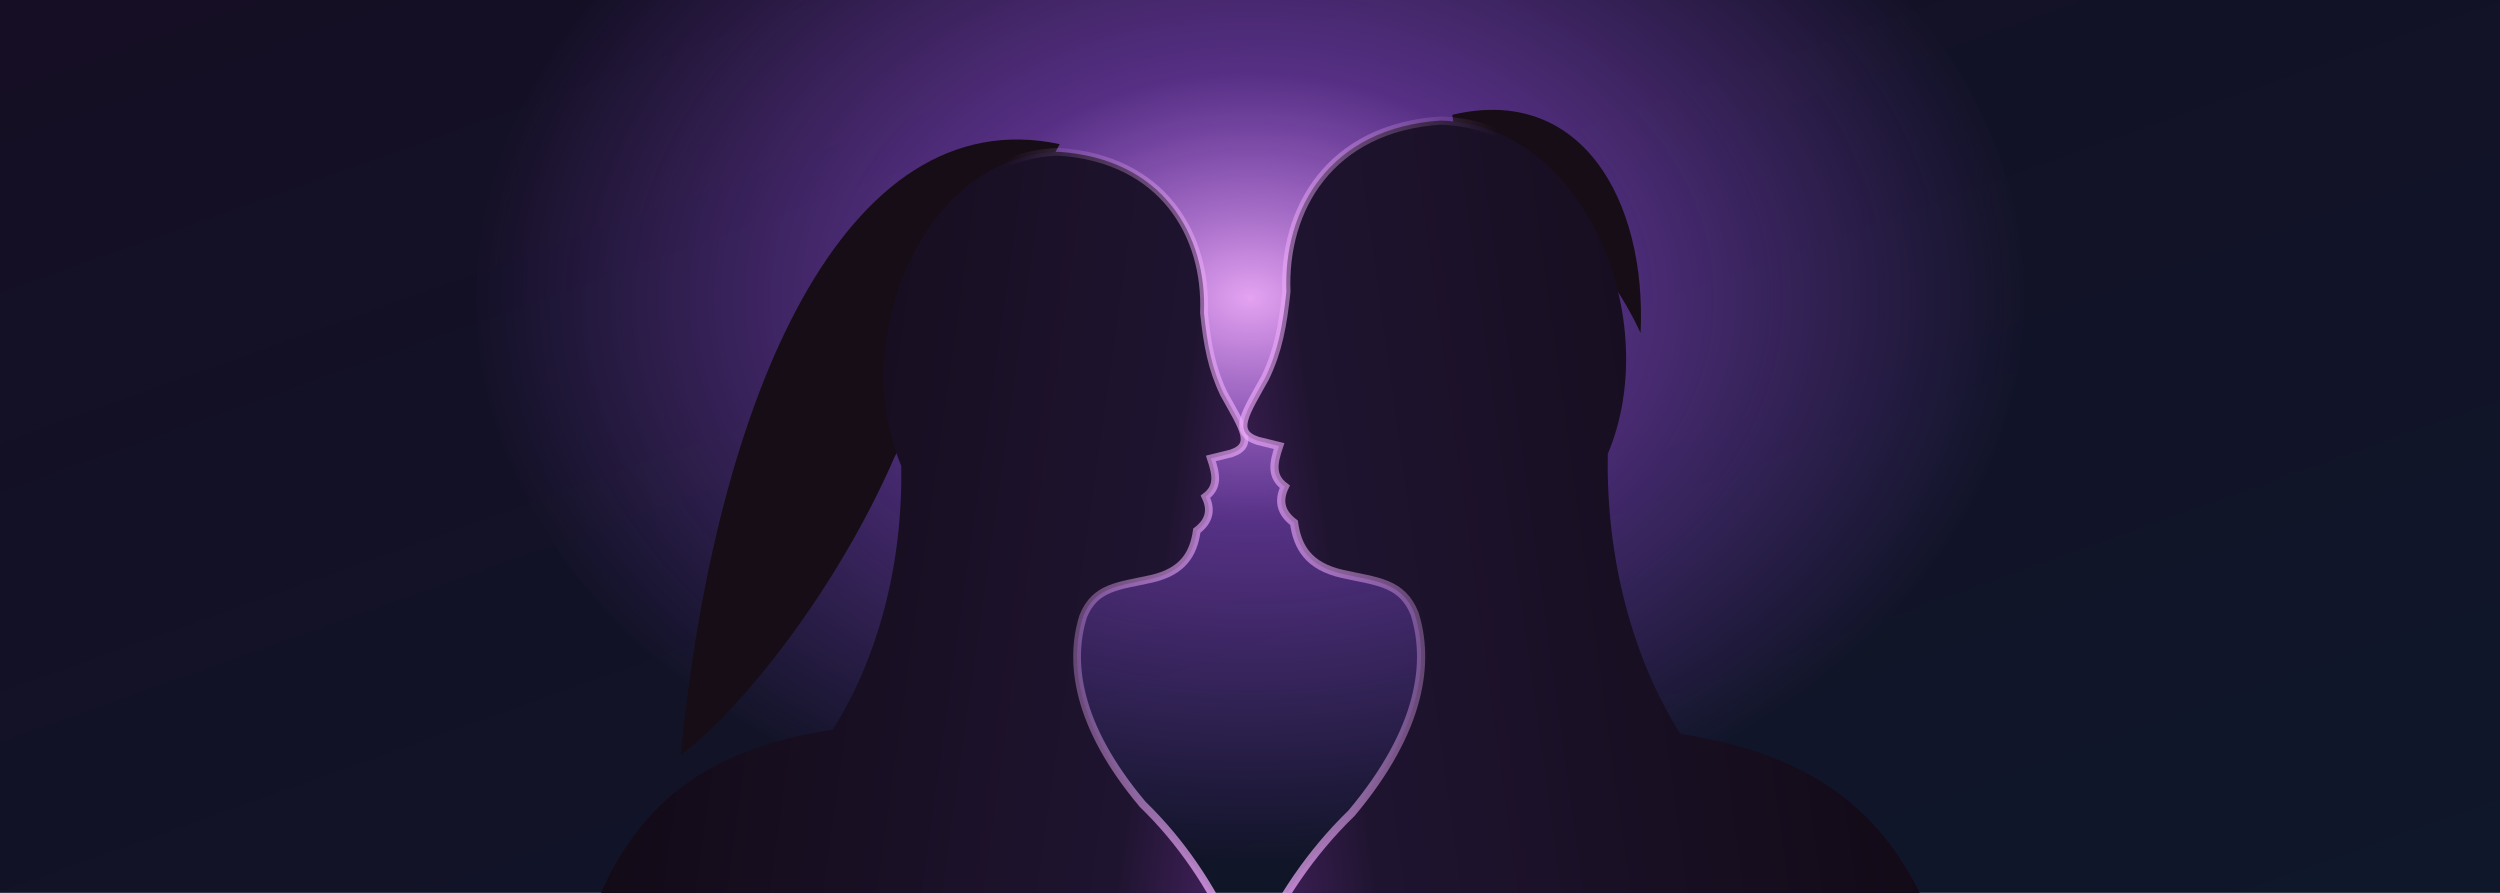
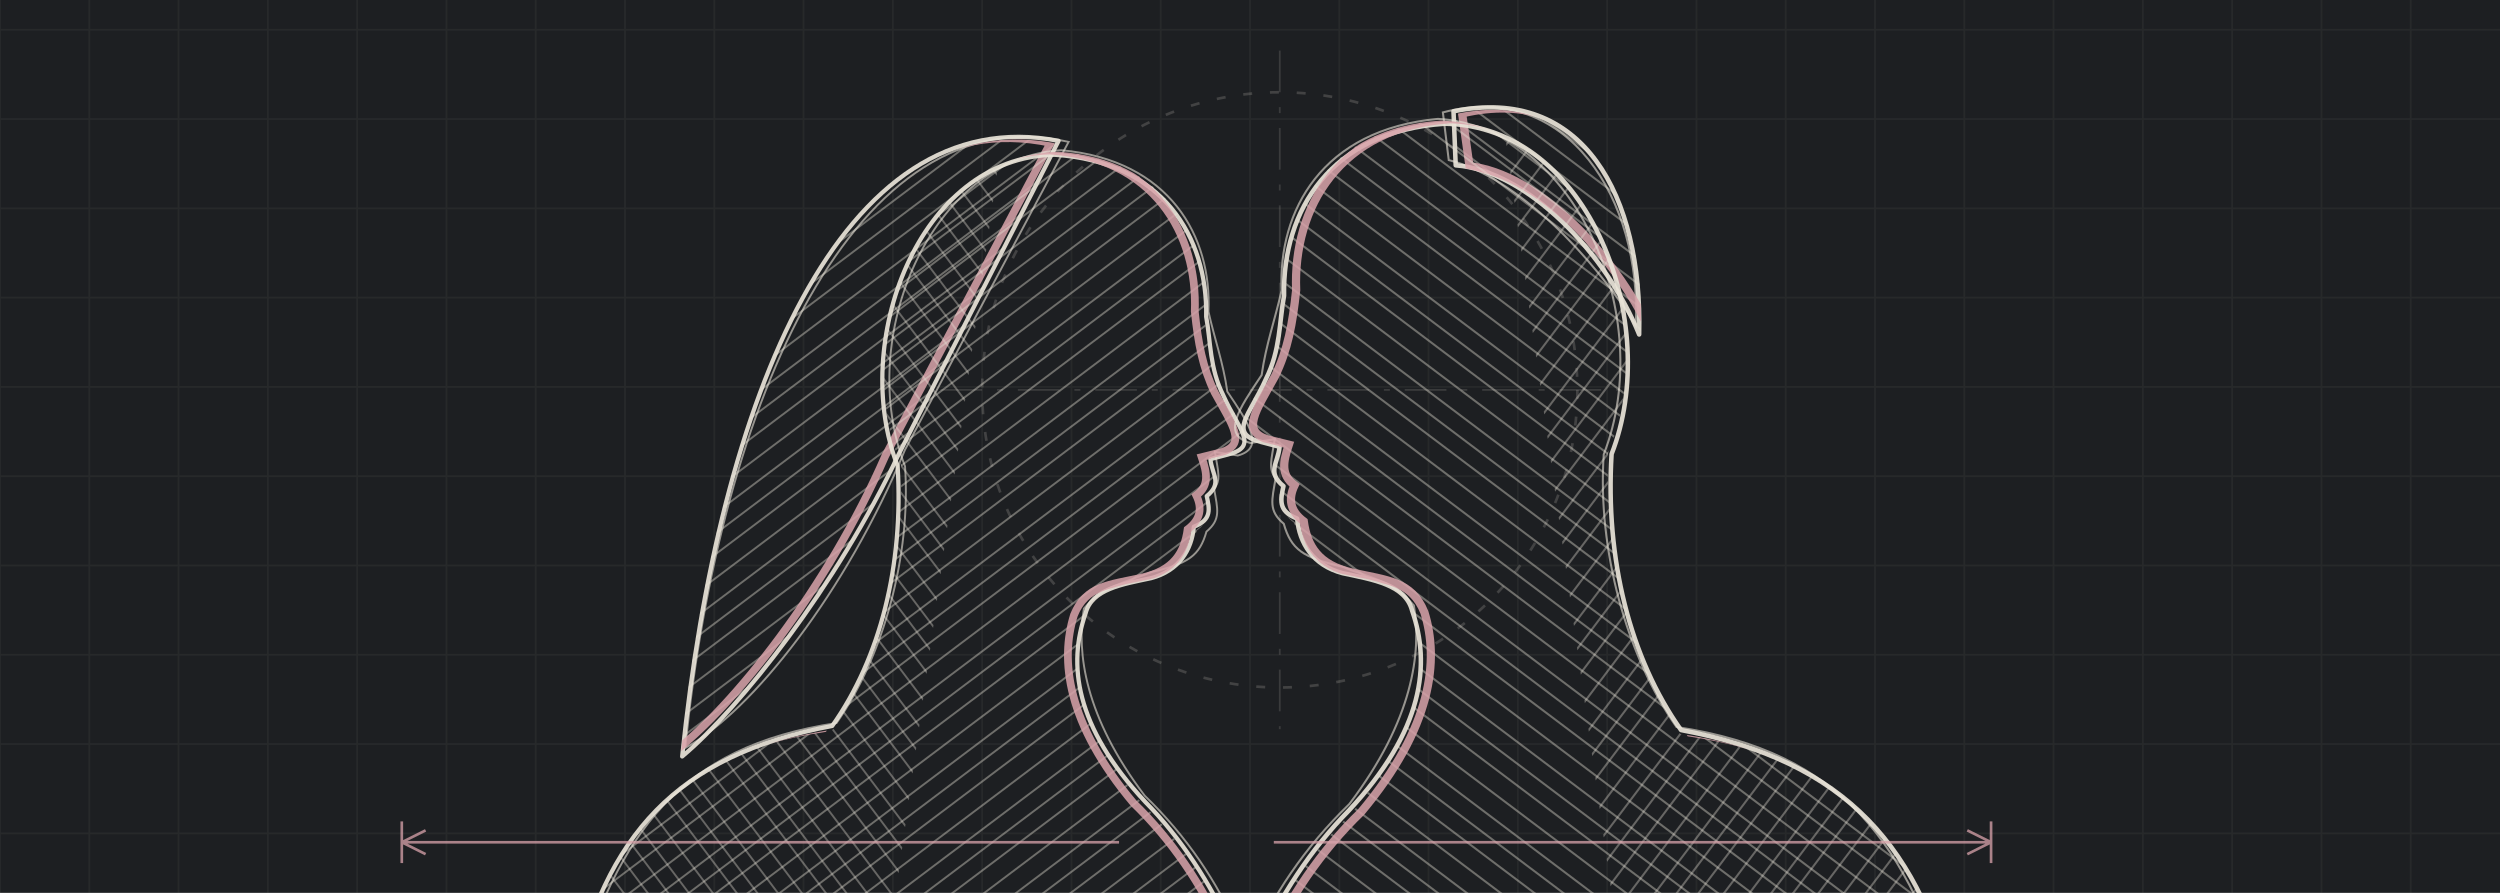
<svg xmlns="http://www.w3.org/2000/svg" viewBox="0 0 840 300" width="840" height="300">
  <defs>
-     <linearGradient id="bg" x1="0" y1="0" x2="1" y2="1">
-       <stop offset="0" stop-color="#150E24" />
-       <stop offset="1" stop-color="#0F172A" />
-     </linearGradient>
-     <radialGradient id="light" cx="0.5" cy="0.5" r="0.5">
-       <stop offset="0" stop-color="#F0ABFC" stop-opacity="0.95" />
-       <stop offset="0.4" stop-color="#A855F7" stop-opacity="0.45" />
-       <stop offset="1" stop-color="#A855F7" stop-opacity="0" />
-     </radialGradient>
-     <linearGradient id="skinR" x1="0" y1="0" x2="1" y2="0">
-       <stop offset="0" stop-color="#120A16" />
-       <stop offset="0.75" stop-color="#1F1430" />
-       <stop offset="1" stop-color="#5B2A7A" />
-     </linearGradient>
-     <linearGradient id="skinT" x1="0" y1="1" x2="0" y2="0">
-       <stop offset="0" stop-color="#120A16" />
-       <stop offset="0.7" stop-color="#1F1430" />
-       <stop offset="1" stop-color="#5B2A7A" />
-     </linearGradient>
-     <linearGradient id="rimR" x1="0" y1="0" x2="1" y2="0">
-       <stop offset="0.45" stop-color="#F0ABFC" stop-opacity="0" />
-       <stop offset="1" stop-color="#F0ABFC" stop-opacity="0.95" />
-     </linearGradient>
-     <linearGradient id="rimT" x1="0" y1="1" x2="0" y2="0">
-       <stop offset="0.5" stop-color="#F0ABFC" stop-opacity="0" />
-       <stop offset="1" stop-color="#F0ABFC" stop-opacity="0.95" />
-     </linearGradient>
+     <clipPath id="c1">
+       <path d="M-5 -58 C-62 -62 -84 20 -80 112 C-66 98 -46 64 -36 28 Z" />
+     </clipPath>
+     <clipPath id="c2">
+       <path d="M-100 175 C-96 135 -82 112 -42 100 C-33 80 -30 55 -34 30 C-52 0 -40 -50 -5 -56 C22 -58 36 -40 38 -20 C40 -12 42 -6 46 0 C52 8 56 12 50 15 L45 17 C47 21 48 24 45 27 C47 30 47 33 44 36 C44 42 42 47 34 50 C26 53 20 54 18 62 C16 74 20 90 40 108 C62 124 78 150 82 175 Z" />
+     </clipPath>
+     <clipPath id="c3">
+       <rect x="-150" y="-110" width="130" height="338" />
+     </clipPath>
+     <clipPath id="c4">
+       <path d="M-8 -57 C-40 -60 -52 -30 -46 2 C-40 -18 -24 -40 -8 -44 Z" />
+     </clipPath>
+     <clipPath id="c5">
+       <path d="M-100 175 C-96 135 -82 112 -42 100 C-33 80 -30 55 -34 30 C-52 0 -40 -50 -5 -56 C22 -58 36 -40 38 -20 C40 -12 42 -6 46 0 C52 8 56 12 50 15 L45 17 C47 21 48 24 45 27 C47 30 47 33 44 36 C44 42 42 47 34 50 C26 53 20 54 18 62 C16 74 20 90 40 108 C62 124 78 150 82 175 Z" />
+     </clipPath>
+     <clipPath id="c6">
+       <rect x="-150" y="-110" width="130" height="338" />
+     </clipPath>
  </defs>
-   <rect width="840" height="300" fill="url(#bg)" />
-   <ellipse cx="420" cy="100" rx="260" ry="190" fill="url(#light)" />
+   <rect width="840" height="300" fill="#1D1F22" />
+   <path d="M0 0V300M30 0V300M60 0V300M90 0V300M120 0V300M150 0V300M180 0V300M210 0V300M240 0V300M270 0V300M300 0V300M330 0V300M360 0V300M390 0V300M420 0V300M450 0V300M480 0V300M510 0V300M540 0V300M570 0V300M600 0V300M630 0V300M660 0V300M690 0V300M720 0V300M750 0V300M780 0V300M810 0V300M0 10H840M0 40H840M0 70H840M0 100H840M0 130H840M0 160H840M0 190H840M0 220H840M0 250H840M0 280H840" stroke="#E9E4D8" stroke-opacity="0.05" stroke-width="0.6" fill="none" />
+   <circle cx="430" cy="131" r="100" fill="none" stroke="#E9E4D8" stroke-opacity="0.18" stroke-width="0.9" stroke-dasharray="3 6" />
+   <path d="M316 131H544M430 17V245" stroke="#E9E4D8" stroke-opacity="0.144" stroke-width="0.6" stroke-dasharray="14 5 2 5" fill="none" />
  <g transform="translate(352 124) scale(1.3 1.3) rotate(8)">
-     <path d="M-5 -58 C-62 -62 -84 20 -80 112 C-66 98 -46 64 -36 28 Z" fill="#170D16" />
-     <path d="M-100 175 C-96 135 -82 112 -42 100 C-33 80 -30 55 -34 30 C-52 0 -40 -50 -5 -56 C22 -58 36 -40 38 -20 C40 -12 42 -6 46 0 C52 8 56 12 50 15 L45 17 C47 21 48 24 45 27 C47 30 47 33 44 36 C44 42 42 47 34 50 C26 53 20 54 18 62 C16 74 20 90 40 108 C62 124 78 150 82 175 Z" fill="url(#skinR)" stroke="url(#rimR)" stroke-width="2" />
+     <g clip-path="url(#c1)">
+       <path d="M-270 115L-90 -65M-264 115L-84 -65M-257 115L-77 -65M-250 115L-70 -65M-244 115L-64 -65M-238 115L-58 -65M-231 115L-51 -65M-224 115L-44 -65M-218 115L-38 -65M-212 115L-32 -65M-205 115L-25 -65M-198 115L-18 -65M-192 115L-12 -65M-186 115L-6 -65M-179 115L1 -65M-172 115L8 -65M-166 115L14 -65M-160 115L20 -65M-153 115L27 -65M-146 115L34 -65M-140 115L40 -65M-134 115L46 -65M-127 115L53 -65M-120 115L60 -65M-114 115L66 -65M-108 115L72 -65M-101 115L79 -65M-94 115L86 -65M-88 115L92 -65M-82 115L98 -65M-75 115L105 -65M-68 115L112 -65M-62 115L118 -65M-56 115L124 -65M-49 115L131 -65M-42 115L138 -65M-36 115L144 -65M-30 115L150 -65M-23 115L157 -65M-16 115L164 -65M-10 115L170 -65M-4 115L176 -65M3 115L183 -65M10 115L190 -65M16 115L196 -65M22 115L202 -65M29 115L209 -65M36 115L216 -65M42 115L222 -65M48 115L228 -65M55 115L235 -65M62 115L242 -65M68 115L248 -65M74 115L254 -65M81 115L261 -65M88 115L268 -65M94 115L274 -65M100 115L280 -65M107 115L287 -65M114 115L294 -65M120 115L300 -65M126 115L306 -65M133 115L313 -65M140 115L320 -65M146 115L326 -65M152 115L332 -65M159 115L339 -65M166 115L346 -65M172 115L352 -65M178 115L358 -65" fill="none" stroke="#E9E4D8" stroke-opacity="0.4" stroke-width="0.5" />
+     </g>
+     <path d="M-5.4 -58.8 C-62.6 -61.8 -83.1 19.1 -79.6 112.3 C-66.5 97.8 -46.2 63.0 -35.1 27.3 Z" fill="none" stroke="#E9E4D8" stroke-width="1.1" stroke-linejoin="round" stroke-opacity="0.92" />
+     <path d="M-4.2 -57.9 C-60.4 -62.6 -84.2 20.9 -80.5 111.0 C-64.7 99.2 -44.9 65.2 -35.0 26.8 Z" fill="none" stroke="#E9E4D8" stroke-width="0.5" stroke-opacity="0.6" transform="translate(1.4 -1)" />
+     <g clip-path="url(#c1)">
+       <path d="M-5 -58 C-62 -62 -84 20 -80 112 C-66 98 -46 64 -36 28 Z" fill="none" stroke="#D9A3AB" stroke-width="2" stroke-opacity="0.85" transform="translate(-2.4 0)" />
+     </g>
+   </g>
+   <g transform="translate(352 124) scale(1.3 1.3) rotate(8)">
+     <g clip-path="url(#c2)">
+       <path d="M-338 178L-100 -60M-332 178L-94 -60M-325 178L-87 -60M-318 178L-80 -60M-312 178L-74 -60M-306 178L-68 -60M-299 178L-61 -60M-292 178L-54 -60M-286 178L-48 -60M-280 178L-42 -60M-273 178L-35 -60M-266 178L-28 -60M-260 178L-22 -60M-254 178L-16 -60M-247 178L-9 -60M-240 178L-2 -60M-234 178L4 -60M-228 178L10 -60M-221 178L17 -60M-214 178L24 -60M-208 178L30 -60M-202 178L36 -60M-195 178L43 -60M-188 178L50 -60M-182 178L56 -60M-176 178L62 -60M-169 178L69 -60M-162 178L76 -60M-156 178L82 -60M-150 178L88 -60M-143 178L95 -60M-136 178L102 -60M-130 178L108 -60M-124 178L114 -60M-117 178L121 -60M-110 178L128 -60M-104 178L134 -60M-98 178L140 -60M-91 178L147 -60M-84 178L154 -60M-78 178L160 -60M-72 178L166 -60M-65 178L173 -60M-58 178L180 -60M-52 178L186 -60M-46 178L192 -60M-39 178L199 -60M-32 178L206 -60M-26 178L212 -60M-20 178L218 -60M-13 178L225 -60M-6 178L232 -60M0 178L238 -60M6 178L244 -60M13 178L251 -60M20 178L258 -60M26 178L264 -60M32 178L270 -60M39 178L277 -60M46 178L284 -60M52 178L290 -60M58 178L296 -60M65 178L303 -60M72 178L310 -60M78 178L316 -60M84 178L322 -60M91 178L329 -60M98 178L336 -60M104 178L342 -60M110 178L348 -60M117 178L355 -60M124 178L362 -60M130 178L368 -60M136 178L374 -60M143 178L381 -60M150 178L388 -60M156 178L394 -60M162 178L400 -60M169 178L407 -60M176 178L414 -60M182 178L420 -60M188 178L426 -60M195 178L433 -60M202 178L440 -60M208 178L446 -60M214 178L452 -60M221 178L459 -60M228 178L466 -60M234 178L472 -60M240 178L478 -60M247 178L485 -60M254 178L492 -60M260 178L498 -60M266 178L504 -60M273 178L511 -60M280 178L518 -60M286 178L524 -60M292 178L530 -60M299 178L537 -60M306 178L544 -60M312 178L550 -60M318 178L556 -60" fill="none" stroke="#E9E4D8" stroke-opacity="0.4" stroke-width="0.5" />
+       <g clip-path="url(#c3)">
+         <path d="M-338 -60L-100 178M-332 -60L-94 178M-325 -60L-87 178M-318 -60L-80 178M-312 -60L-74 178M-306 -60L-68 178M-299 -60L-61 178M-292 -60L-54 178M-286 -60L-48 178M-280 -60L-42 178M-273 -60L-35 178M-266 -60L-28 178M-260 -60L-22 178M-254 -60L-16 178M-247 -60L-9 178M-240 -60L-2 178M-234 -60L4 178M-228 -60L10 178M-221 -60L17 178M-214 -60L24 178M-208 -60L30 178M-202 -60L36 178M-195 -60L43 178M-188 -60L50 178M-182 -60L56 178M-176 -60L62 178M-169 -60L69 178M-162 -60L76 178M-156 -60L82 178M-150 -60L88 178M-143 -60L95 178M-136 -60L102 178M-130 -60L108 178M-124 -60L114 178M-117 -60L121 178M-110 -60L128 178M-104 -60L134 178M-98 -60L140 178M-91 -60L147 178M-84 -60L154 178M-78 -60L160 178M-72 -60L166 178M-65 -60L173 178M-58 -60L180 178M-52 -60L186 178M-46 -60L192 178M-39 -60L199 178M-32 -60L206 178M-26 -60L212 178M-20 -60L218 178M-13 -60L225 178M-6 -60L232 178M0 -60L238 178M6 -60L244 178M13 -60L251 178M20 -60L258 178M26 -60L264 178M32 -60L270 178M39 -60L277 178M46 -60L284 178M52 -60L290 178M58 -60L296 178M65 -60L303 178M72 -60L310 178M78 -60L316 178M84 -60L322 178M91 -60L329 178M98 -60L336 178M104 -60L342 178M110 -60L348 178M117 -60L355 178M124 -60L362 178M130 -60L368 178M136 -60L374 178M143 -60L381 178M150 -60L388 178M156 -60L394 178M162 -60L400 178M169 -60L407 178M176 -60L414 178M182 -60L420 178M188 -60L426 178M195 -60L433 178M202 -60L440 178M208 -60L446 178M214 -60L452 178M221 -60L459 178M228 -60L466 178M234 -60L472 178M240 -60L478 178M247 -60L485 178M254 -60L492 178M260 -60L498 178M266 -60L504 178M273 -60L511 178M280 -60L518 178M286 -60L524 178M292 -60L530 178M299 -60L537 178M306 -60L544 178M312 -60L550 178M318 -60L556 178" fill="none" stroke="#E9E4D8" stroke-opacity="0.36" stroke-width="0.5" />
+       </g>
+     </g>
+     <path d="M-99.6 174.6 C-96.4 135.4 -81.2 112.2 -42.3 99.1 C-32.4 79.9 -29.8 55.3 -34.9 30.2 C-51.6 0.6 -40.8 -49.6 -5.9 -55.1 C21.9 -57.2 36.2 -39.7 38.7 -19.1 C40.8 -12.8 41.4 -6.1 45.9 0.4 C51.0 8.6 57.1 12.2 49.2 15.4 L44.9 17.2 C45.9 21.2 48.9 22.9 45.3 26.8 C46.4 29.9 47.6 32.6 43.1 35.1 C43.4 41.1 40.9 46.9 34.0 49.8 C26.9 52.4 19.2 54.7 18.5 61.2 C15.8 74.7 19.7 90.4 40.6 107.3 C61.1 123.0 77.9 149.4 81.9 174.4 Z" fill="none" stroke="#E9E4D8" stroke-width="1.1" stroke-linejoin="round" stroke-opacity="0.92" />
+     <path d="M-100.6 175.4 C-94.5 135.1 -82.0 110.9 -42.7 99.2 C-33.1 80.4 -29.6 53.7 -34.4 31.0 C-52.0 -0.3 -38.7 -48.9 -5.8 -55.5 C22.5 -56.9 35.9 -38.7 37.7 -19.5 C40.2 -12.8 43.3 -7.0 45.4 0.3 C52.1 7.8 57.2 13.3 50.4 16.3 L44.4 16.2 C46.0 21.3 47.0 23.2 45.5 25.6 C47.2 30.9 48.4 33.2 45.1 36.9 C44.2 43.3 41.7 45.7 32.5 49.2 C26.1 52.9 20.8 54.3 16.5 61.0 C16.2 72.6 20.6 88.6 38.8 106.7 C63.4 124.6 76.7 149.3 83.2 176.4 Z" fill="none" stroke="#E9E4D8" stroke-width="0.5" stroke-opacity="0.6" transform="translate(1.4 -1)" />
+     <g clip-path="url(#c2)">
+       <path d="M-100 175 C-96 135 -82 112 -42 100 C-33 80 -30 55 -34 30 C-52 0 -40 -50 -5 -56 C22 -58 36 -40 38 -20 C40 -12 42 -6 46 0 C52 8 56 12 50 15 L45 17 C47 21 48 24 45 27 C47 30 47 33 44 36 C44 42 42 47 34 50 C26 53 20 54 18 62 C16 74 20 90 40 108 C62 124 78 150 82 175 Z" fill="none" stroke="#D9A3AB" stroke-width="2" stroke-opacity="0.85" transform="translate(-2.4 0)" />
+     </g>
  </g>
  <g transform="translate(488 118) scale(-1.38 1.38) rotate(8)">
-     <path d="M-8 -57 C-40 -60 -52 -30 -46 2 C-40 -18 -24 -40 -8 -44 Z" fill="#170D16" />
-     <path d="M-100 175 C-96 135 -82 112 -42 100 C-33 80 -30 55 -34 30 C-52 0 -40 -50 -5 -56 C22 -58 36 -40 38 -20 C40 -12 42 -6 46 0 C52 8 56 12 50 15 L45 17 C47 21 48 24 45 27 C47 30 47 33 44 36 C44 42 42 47 34 50 C26 53 20 54 18 62 C16 74 20 90 40 108 C62 124 78 150 82 175 Z" fill="url(#skinR)" stroke="url(#rimR)" stroke-width="2" />
+     <g clip-path="url(#c4)">
+       <path d="M-270 115L-90 -65M-264 115L-84 -65M-257 115L-77 -65M-250 115L-70 -65M-244 115L-64 -65M-238 115L-58 -65M-231 115L-51 -65M-224 115L-44 -65M-218 115L-38 -65M-212 115L-32 -65M-205 115L-25 -65M-198 115L-18 -65M-192 115L-12 -65M-186 115L-6 -65M-179 115L1 -65M-172 115L8 -65M-166 115L14 -65M-160 115L20 -65M-153 115L27 -65M-146 115L34 -65M-140 115L40 -65M-134 115L46 -65M-127 115L53 -65M-120 115L60 -65M-114 115L66 -65M-108 115L72 -65M-101 115L79 -65M-94 115L86 -65M-88 115L92 -65M-82 115L98 -65M-75 115L105 -65M-68 115L112 -65M-62 115L118 -65M-56 115L124 -65M-49 115L131 -65M-42 115L138 -65M-36 115L144 -65M-30 115L150 -65M-23 115L157 -65M-16 115L164 -65M-10 115L170 -65M-4 115L176 -65M3 115L183 -65M10 115L190 -65M16 115L196 -65M22 115L202 -65M29 115L209 -65M36 115L216 -65M42 115L222 -65M48 115L228 -65M55 115L235 -65M62 115L242 -65M68 115L248 -65M74 115L254 -65M81 115L261 -65M88 115L268 -65M94 115L274 -65M100 115L280 -65M107 115L287 -65M114 115L294 -65M120 115L300 -65M126 115L306 -65M133 115L313 -65M140 115L320 -65M146 115L326 -65M152 115L332 -65M159 115L339 -65M166 115L346 -65M172 115L352 -65M178 115L358 -65" fill="none" stroke="#E9E4D8" stroke-opacity="0.4" stroke-width="0.5" />
+     </g>
+     <path d="M-8.4 -57.8 C-40.6 -59.8 -51.1 -30.9 -45.6 2.3 C-40.5 -18.2 -24.2 -41.0 -7.1 -44.7 Z" fill="none" stroke="#E9E4D8" stroke-width="1.1" stroke-linejoin="round" stroke-opacity="0.92" />
+     <path d="M-7.2 -56.9 C-38.4 -60.6 -52.2 -29.1 -46.5 1.0 C-38.7 -16.8 -22.9 -38.8 -7.0 -45.2 Z" fill="none" stroke="#E9E4D8" stroke-width="0.5" stroke-opacity="0.6" transform="translate(1.4 -1)" />
+     <g clip-path="url(#c4)">
+       <path d="M-8 -57 C-40 -60 -52 -30 -46 2 C-40 -18 -24 -40 -8 -44 Z" fill="none" stroke="#D9A3AB" stroke-width="2" stroke-opacity="0.85" transform="translate(-2.4 0)" />
+     </g>
  </g>
+   <g transform="translate(488 118) scale(-1.38 1.38) rotate(8)">
+     <g clip-path="url(#c5)">
+       <path d="M-338 178L-100 -60M-332 178L-94 -60M-325 178L-87 -60M-318 178L-80 -60M-312 178L-74 -60M-306 178L-68 -60M-299 178L-61 -60M-292 178L-54 -60M-286 178L-48 -60M-280 178L-42 -60M-273 178L-35 -60M-266 178L-28 -60M-260 178L-22 -60M-254 178L-16 -60M-247 178L-9 -60M-240 178L-2 -60M-234 178L4 -60M-228 178L10 -60M-221 178L17 -60M-214 178L24 -60M-208 178L30 -60M-202 178L36 -60M-195 178L43 -60M-188 178L50 -60M-182 178L56 -60M-176 178L62 -60M-169 178L69 -60M-162 178L76 -60M-156 178L82 -60M-150 178L88 -60M-143 178L95 -60M-136 178L102 -60M-130 178L108 -60M-124 178L114 -60M-117 178L121 -60M-110 178L128 -60M-104 178L134 -60M-98 178L140 -60M-91 178L147 -60M-84 178L154 -60M-78 178L160 -60M-72 178L166 -60M-65 178L173 -60M-58 178L180 -60M-52 178L186 -60M-46 178L192 -60M-39 178L199 -60M-32 178L206 -60M-26 178L212 -60M-20 178L218 -60M-13 178L225 -60M-6 178L232 -60M0 178L238 -60M6 178L244 -60M13 178L251 -60M20 178L258 -60M26 178L264 -60M32 178L270 -60M39 178L277 -60M46 178L284 -60M52 178L290 -60M58 178L296 -60M65 178L303 -60M72 178L310 -60M78 178L316 -60M84 178L322 -60M91 178L329 -60M98 178L336 -60M104 178L342 -60M110 178L348 -60M117 178L355 -60M124 178L362 -60M130 178L368 -60M136 178L374 -60M143 178L381 -60M150 178L388 -60M156 178L394 -60M162 178L400 -60M169 178L407 -60M176 178L414 -60M182 178L420 -60M188 178L426 -60M195 178L433 -60M202 178L440 -60M208 178L446 -60M214 178L452 -60M221 178L459 -60M228 178L466 -60M234 178L472 -60M240 178L478 -60M247 178L485 -60M254 178L492 -60M260 178L498 -60M266 178L504 -60M273 178L511 -60M280 178L518 -60M286 178L524 -60M292 178L530 -60M299 178L537 -60M306 178L544 -60M312 178L550 -60M318 178L556 -60" fill="none" stroke="#E9E4D8" stroke-opacity="0.4" stroke-width="0.5" />
+       <g clip-path="url(#c6)">
+         <path d="M-338 -60L-100 178M-332 -60L-94 178M-325 -60L-87 178M-318 -60L-80 178M-312 -60L-74 178M-306 -60L-68 178M-299 -60L-61 178M-292 -60L-54 178M-286 -60L-48 178M-280 -60L-42 178M-273 -60L-35 178M-266 -60L-28 178M-260 -60L-22 178M-254 -60L-16 178M-247 -60L-9 178M-240 -60L-2 178M-234 -60L4 178M-228 -60L10 178M-221 -60L17 178M-214 -60L24 178M-208 -60L30 178M-202 -60L36 178M-195 -60L43 178M-188 -60L50 178M-182 -60L56 178M-176 -60L62 178M-169 -60L69 178M-162 -60L76 178M-156 -60L82 178M-150 -60L88 178M-143 -60L95 178M-136 -60L102 178M-130 -60L108 178M-124 -60L114 178M-117 -60L121 178M-110 -60L128 178M-104 -60L134 178M-98 -60L140 178M-91 -60L147 178M-84 -60L154 178M-78 -60L160 178M-72 -60L166 178M-65 -60L173 178M-58 -60L180 178M-52 -60L186 178M-46 -60L192 178M-39 -60L199 178M-32 -60L206 178M-26 -60L212 178M-20 -60L218 178M-13 -60L225 178M-6 -60L232 178M0 -60L238 178M6 -60L244 178M13 -60L251 178M20 -60L258 178M26 -60L264 178M32 -60L270 178M39 -60L277 178M46 -60L284 178M52 -60L290 178M58 -60L296 178M65 -60L303 178M72 -60L310 178M78 -60L316 178M84 -60L322 178M91 -60L329 178M98 -60L336 178M104 -60L342 178M110 -60L348 178M117 -60L355 178M124 -60L362 178M130 -60L368 178M136 -60L374 178M143 -60L381 178M150 -60L388 178M156 -60L394 178M162 -60L400 178M169 -60L407 178M176 -60L414 178M182 -60L420 178M188 -60L426 178M195 -60L433 178M202 -60L440 178M208 -60L446 178M214 -60L452 178M221 -60L459 178M228 -60L466 178M234 -60L472 178M240 -60L478 178M247 -60L485 178M254 -60L492 178M260 -60L498 178M266 -60L504 178M273 -60L511 178M280 -60L518 178M286 -60L524 178M292 -60L530 178M299 -60L537 178M306 -60L544 178M312 -60L550 178M318 -60L556 178" fill="none" stroke="#E9E4D8" stroke-opacity="0.36" stroke-width="0.5" />
+       </g>
+     </g>
+     <path d="M-99.6 174.6 C-96.4 135.4 -81.2 112.2 -42.3 99.1 C-32.4 79.9 -29.8 55.3 -34.9 30.2 C-51.6 0.6 -40.8 -49.6 -5.9 -55.1 C21.9 -57.2 36.2 -39.7 38.7 -19.1 C40.8 -12.8 41.4 -6.1 45.9 0.4 C51.0 8.6 57.1 12.2 49.2 15.4 L44.9 17.2 C45.9 21.2 48.9 22.9 45.3 26.8 C46.4 29.9 47.6 32.6 43.1 35.1 C43.4 41.1 40.9 46.9 34.0 49.8 C26.9 52.4 19.2 54.7 18.5 61.2 C15.8 74.7 19.7 90.4 40.6 107.3 C61.1 123.0 77.9 149.4 81.9 174.4 Z" fill="none" stroke="#E9E4D8" stroke-width="1.1" stroke-linejoin="round" stroke-opacity="0.92" />
+     <path d="M-100.6 175.4 C-94.5 135.1 -82.0 110.9 -42.7 99.2 C-33.1 80.4 -29.6 53.7 -34.4 31.0 C-52.0 -0.3 -38.7 -48.9 -5.8 -55.5 C22.5 -56.9 35.9 -38.7 37.7 -19.5 C40.2 -12.8 43.3 -7.0 45.4 0.3 C52.1 7.8 57.2 13.3 50.4 16.3 L44.4 16.2 C46.0 21.3 47.0 23.2 45.5 25.6 C47.2 30.9 48.4 33.2 45.1 36.9 C44.2 43.3 41.7 45.7 32.5 49.2 C26.1 52.9 20.8 54.3 16.5 61.0 C16.2 72.6 20.6 88.6 38.8 106.7 C63.4 124.6 76.7 149.3 83.2 176.4 Z" fill="none" stroke="#E9E4D8" stroke-width="0.5" stroke-opacity="0.6" transform="translate(1.4 -1)" />
+     <g clip-path="url(#c5)">
+       <path d="M-100 175 C-96 135 -82 112 -42 100 C-33 80 -30 55 -34 30 C-52 0 -40 -50 -5 -56 C22 -58 36 -40 38 -20 C40 -12 42 -6 46 0 C52 8 56 12 50 15 L45 17 C47 21 48 24 45 27 C47 30 47 33 44 36 C44 42 42 47 34 50 C26 53 20 54 18 62 C16 74 20 90 40 108 C62 124 78 150 82 175 Z" fill="none" stroke="#D9A3AB" stroke-width="2" stroke-opacity="0.85" transform="translate(-2.4 0)" />
+     </g>
+   </g>
+   <path d="M135 283H376M428 283H669M135 276V290M669 276V290M135 283l8-4M135 283l8 4M669 283l-8-4M669 283l-8 4" stroke="#D9A3AB" stroke-opacity="0.75" stroke-width="0.9" fill="none" />
</svg>
